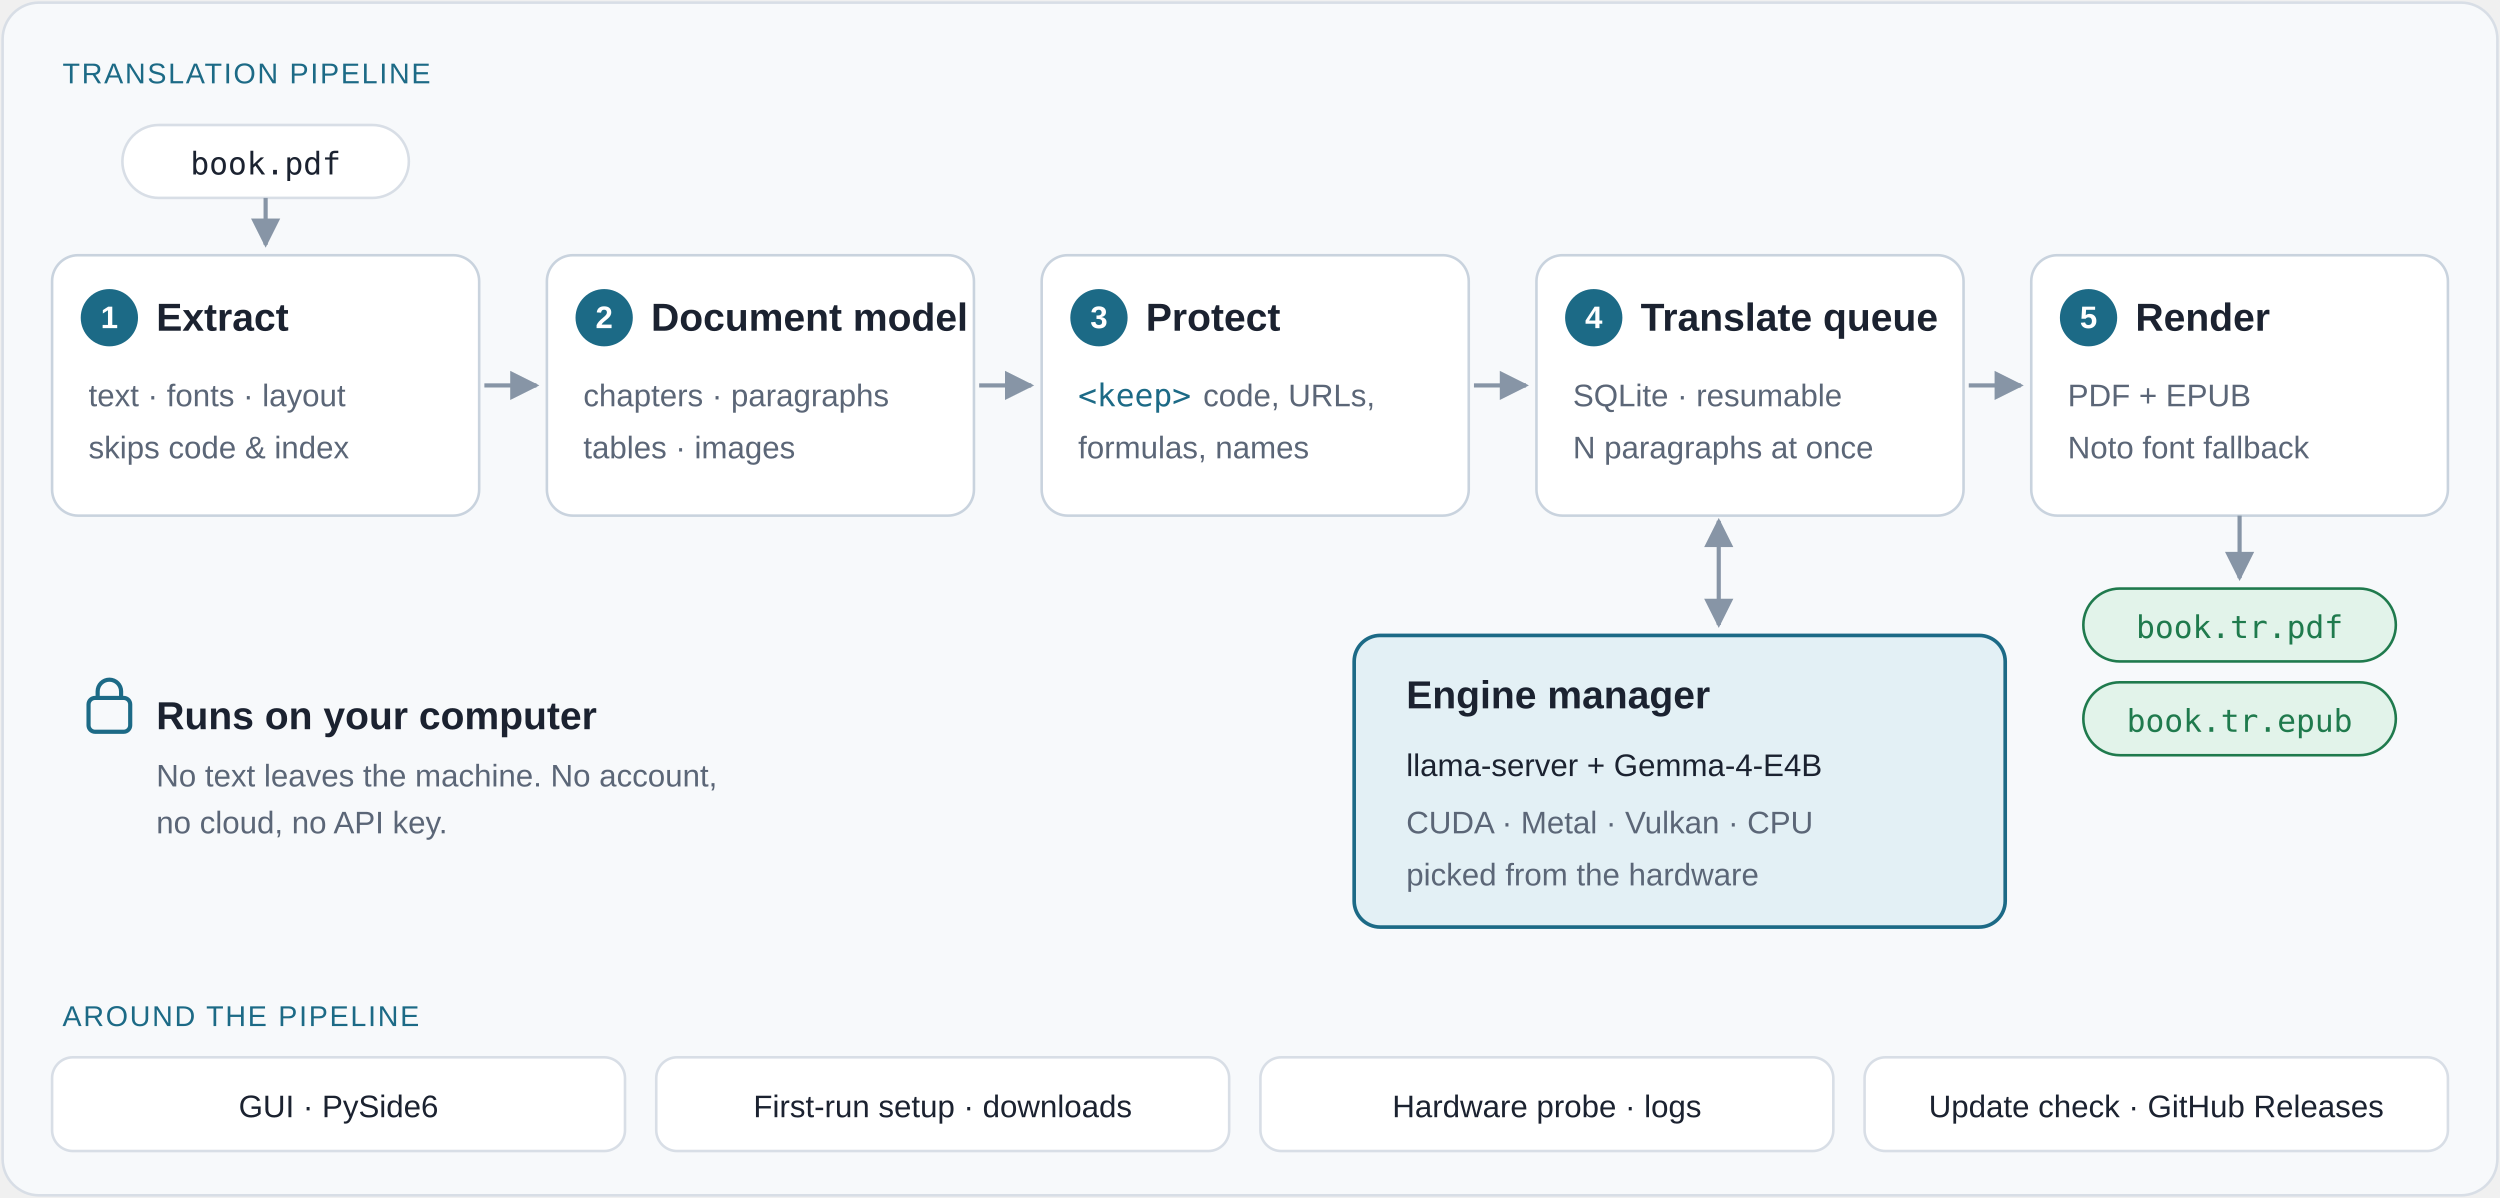
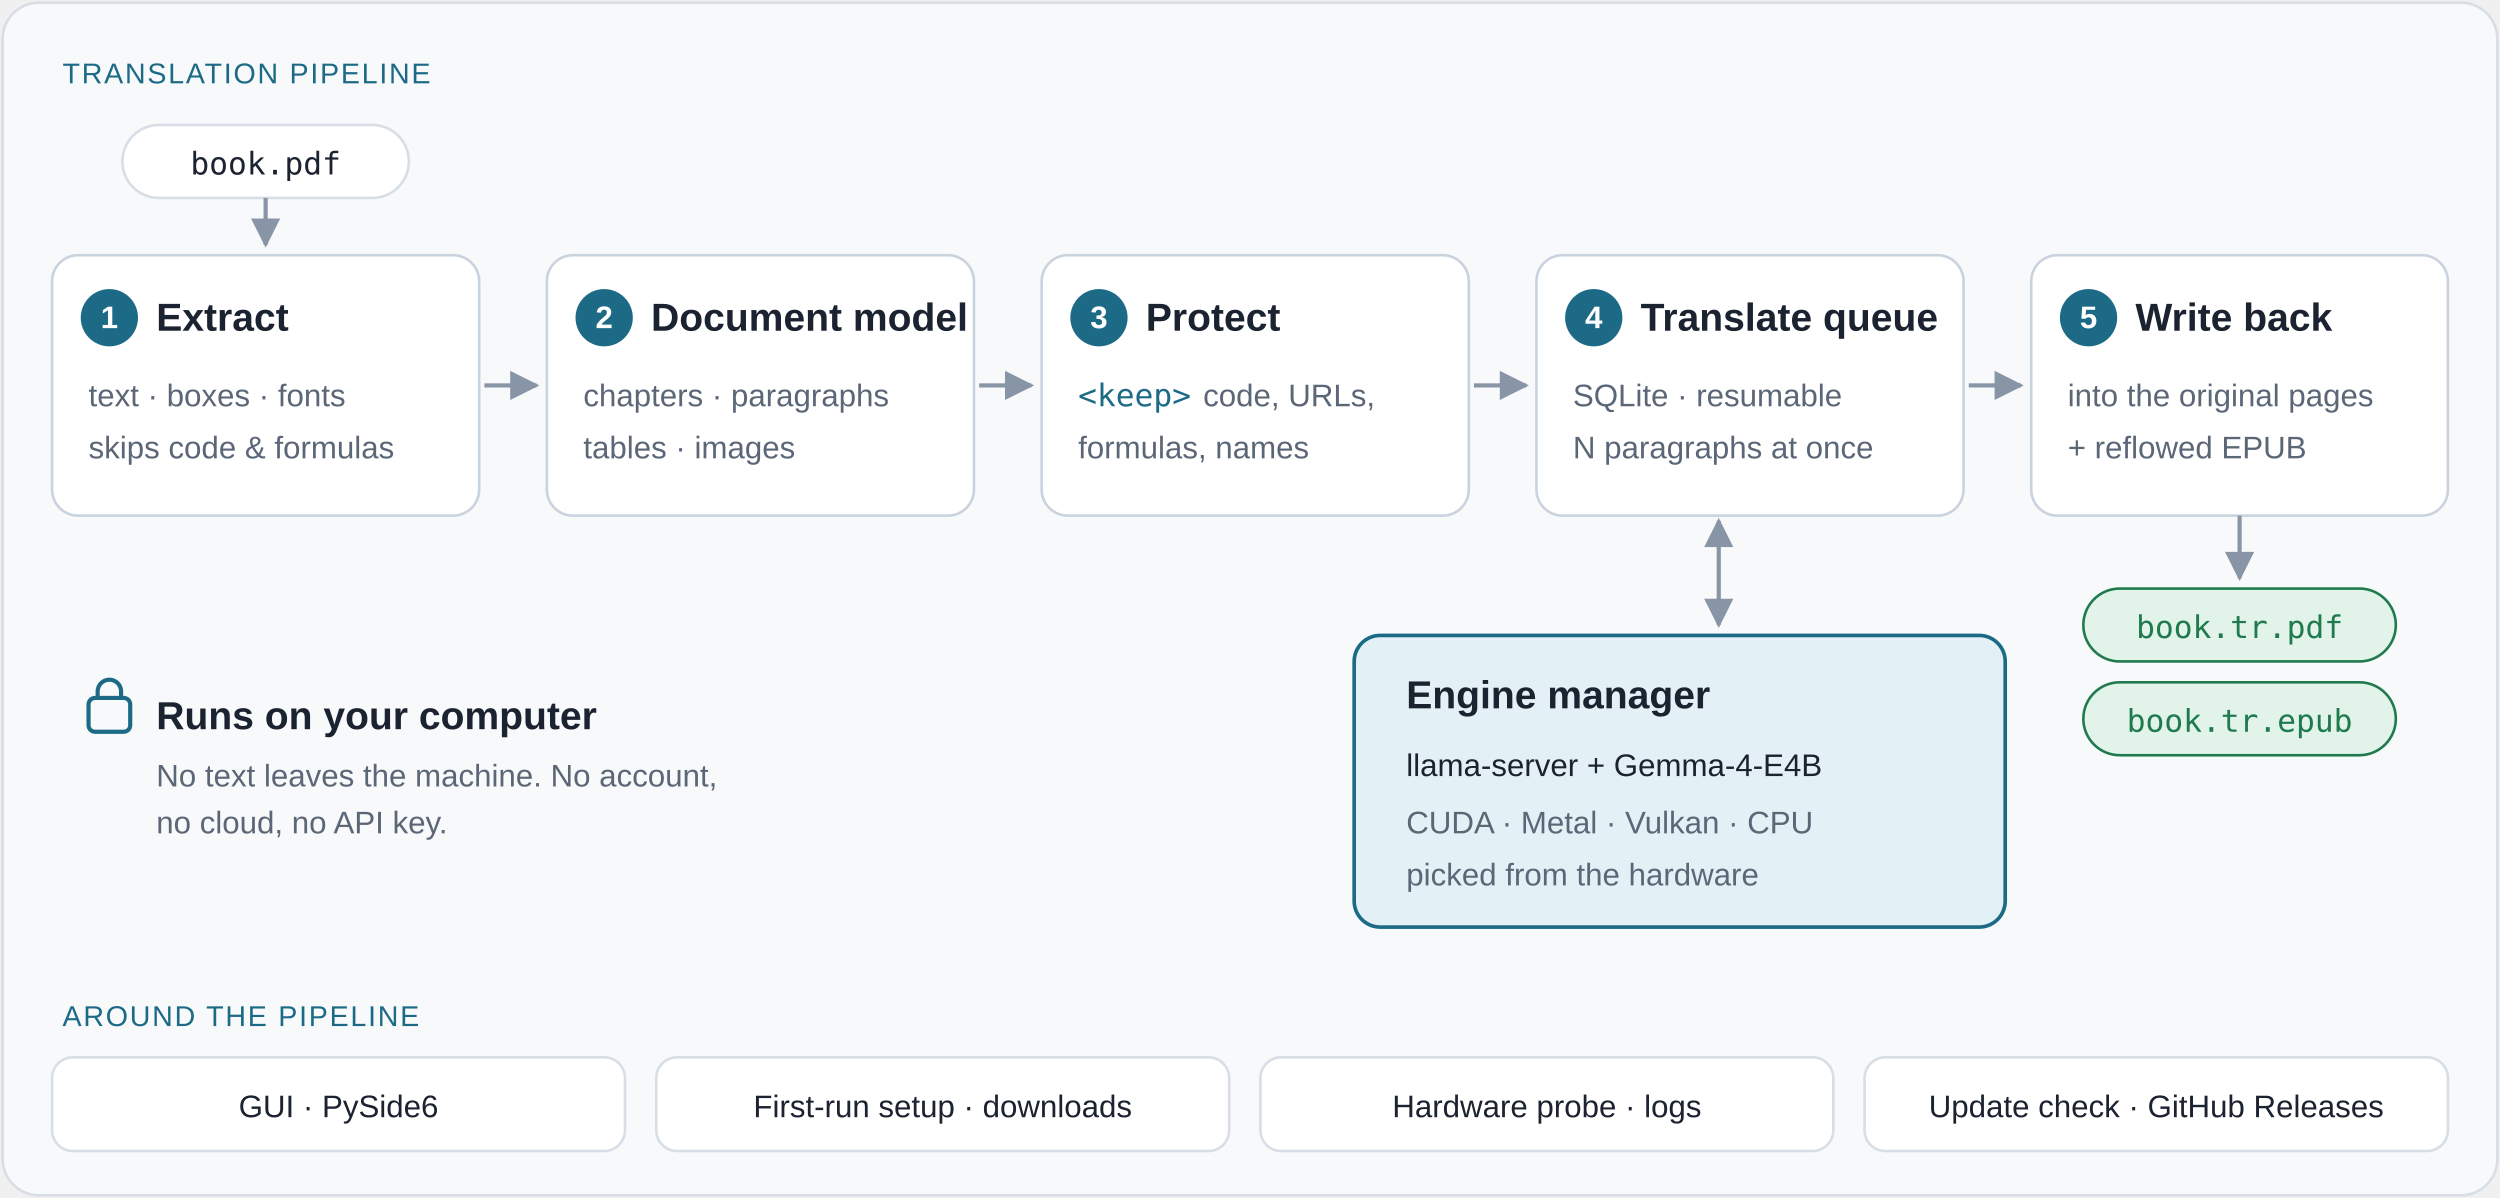
<svg xmlns="http://www.w3.org/2000/svg" viewBox="0 0 960 460" width="960" height="460" role="img" aria-labelledby="t d">
  <style>
    .card{fill:#f7f9fb;stroke:#d8dee6}
    .box{fill:#ffffff;stroke:#c9d3de}
    .hl{fill:#e3f0f5;stroke:#1c6a86}
    .out{fill:#e2f3ea;stroke:#1f7a4d}
    .chip{fill:#ffffff;stroke:#d8dee6}
    .ink{fill:#1b2230}
    .muted{fill:#5b6677}
    .acc{fill:#1c6a86}
    .accs{stroke:#1c6a86}
    .grn{fill:#1f7a4d}
    .line{stroke:#8795a6;fill:none}
    .badge{fill:#1c6a86}
    .badget{fill:#ffffff}
    .arrow{fill:#8795a6}
    text{font-family:"Segoe UI",-apple-system,"Helvetica Neue",Arial,sans-serif}
    .h{font-size:15px;font-weight:600}
    .s{font-size:12px}
    .xs{font-size:11px;letter-spacing:.06em}
    .mono{font-family:Consolas,"SF Mono",Menlo,monospace;font-size:12px}
    @media (prefers-color-scheme:dark){
      .card{fill:#0f141a;stroke:#2a323e}
      .box{fill:#161c24;stroke:#2f3a47}
      .hl{fill:#16303a;stroke:#6cc0dc}
      .out{fill:#15301f;stroke:#6fd3a0}
      .chip{fill:#161c24;stroke:#2a323e}
      .ink{fill:#e4e8ee}
      .muted{fill:#9aa4b4}
      .acc{fill:#6cc0dc}
      .accs{stroke:#6cc0dc}
      .grn{fill:#6fd3a0}
      .line{stroke:#5c6878}
      .badge{fill:#6cc0dc}
      .badget{fill:#0f141a}
      .arrow{fill:#5c6878}
    }
  </style>
  <defs>
    <marker id="a" viewBox="0 0 10 10" refX="9" refY="5" markerWidth="7" markerHeight="7" orient="auto-start-reverse">
      <path d="M0 0L10 5L0 10z" class="arrow" />
    </marker>
  </defs>
  <rect class="card" x="1" y="1" width="958" height="458" rx="14" />
  <text class="xs acc" x="24" y="32">TRANSLATION PIPELINE</text>
  <rect class="chip" x="47" y="48" width="110" height="28" rx="14" />
  <text class="mono ink" x="102" y="67" text-anchor="middle">book.pdf</text>
  <path class="line" d="M102 76V94" stroke-width="1.6" marker-end="url(#a)" />
  <g>
    <rect class="box" x="20" y="98" width="164" height="100" rx="10" />
    <circle class="badge" cx="42" cy="122" r="11" />
    <text class="s badget" x="42" y="126" text-anchor="middle" font-weight="700">1</text>
    <text class="h ink" x="60" y="127">Extract</text>
-     <text class="s muted" x="34" y="156">text · fonts · layout</text>
-     <text class="s muted" x="34" y="176">skips code &amp; index</text>
+     <text class="s muted" x="34" y="156">text · boxes · fonts</text>
+     <text class="s muted" x="34" y="176">skips code &amp; formulas</text>
  </g>
  <path class="line" d="M186 148H206" stroke-width="1.6" marker-end="url(#a)" />
  <g>
    <rect class="box" x="210" y="98" width="164" height="100" rx="10" />
    <circle class="badge" cx="232" cy="122" r="11" />
    <text class="s badget" x="232" y="126" text-anchor="middle" font-weight="700">2</text>
    <text class="h ink" x="250" y="127">Document model</text>
    <text class="s muted" x="224" y="156">chapters · paragraphs</text>
    <text class="s muted" x="224" y="176">tables · images</text>
  </g>
  <path class="line" d="M376 148H396" stroke-width="1.6" marker-end="url(#a)" />
  <g>
    <rect class="box" x="400" y="98" width="164" height="100" rx="10" />
    <circle class="badge" cx="422" cy="122" r="11" />
    <text class="s badget" x="422" y="126" text-anchor="middle" font-weight="700">3</text>
    <text class="h ink" x="440" y="127">Protect</text>
    <text class="mono acc" x="414" y="156">&lt;keep&gt;</text>
    <text class="s muted" x="462" y="156">code, URLs,</text>
    <text class="s muted" x="414" y="176">formulas, names</text>
  </g>
  <path class="line" d="M566 148H586" stroke-width="1.6" marker-end="url(#a)" />
  <g>
    <rect class="box" x="590" y="98" width="164" height="100" rx="10" />
    <circle class="badge" cx="612" cy="122" r="11" />
    <text class="s badget" x="612" y="126" text-anchor="middle" font-weight="700">4</text>
    <text class="h ink" x="630" y="127">Translate queue</text>
    <text class="s muted" x="604" y="156">SQLite · resumable</text>
    <text class="s muted" x="604" y="176">N paragraphs at once</text>
  </g>
  <path class="line" d="M756 148H776" stroke-width="1.6" marker-end="url(#a)" />
  <g>
    <rect class="box" x="780" y="98" width="160" height="100" rx="10" />
    <circle class="badge" cx="802" cy="122" r="11" />
    <text class="s badget" x="802" y="126" text-anchor="middle" font-weight="700">5</text>
-     <text class="h ink" x="820" y="127">Render</text>
-     <text class="s muted" x="794" y="156">PDF + EPUB</text>
-     <text class="s muted" x="794" y="176">Noto font fallback</text>
+     <text class="h ink" x="820" y="127">Write back</text>
+     <text class="s muted" x="794" y="156">into the original pages</text>
+     <text class="s muted" x="794" y="176">+ reflowed EPUB</text>
  </g>
  <path class="line" d="M860 198V222" stroke-width="1.6" marker-end="url(#a)" />
  <rect class="out" x="800" y="226" width="120" height="28" rx="14" />
  <text class="mono grn" x="860" y="245" text-anchor="middle">book.tr.pdf</text>
  <rect class="out" x="800" y="262" width="120" height="28" rx="14" />
  <text class="mono grn" x="860" y="281" text-anchor="middle">book.tr.epub</text>
  <path class="line" d="M660 200V240" stroke-width="1.6" marker-start="url(#a)" marker-end="url(#a)" />
  <rect class="hl" x="520" y="244" width="250" height="112" rx="10" stroke-width="1.4" />
  <text class="h ink" x="540" y="272">Engine manager</text>
  <text class="s ink" x="540" y="298">llama-server + Gemma-4-E4B</text>
  <text class="s muted" x="540" y="320">CUDA · Metal · Vulkan · CPU</text>
  <text class="s muted" x="540" y="340">picked from the hardware</text>
  <g transform="translate(34 262)">
    <rect class="accs" x="0" y="6" width="16" height="13" rx="2.5" fill="none" stroke-width="1.6" />
    <path class="accs" d="M3.5 6V3.5a4.5 4.5 0 0 1 9 0V6" fill="none" stroke-width="1.6" />
  </g>
  <text class="h ink" x="60" y="280">Runs on your computer</text>
  <text class="s muted" x="60" y="302">No text leaves the machine. No account,</text>
  <text class="s muted" x="60" y="320">no cloud, no API key.</text>
  <text class="xs acc" x="24" y="394">AROUND THE PIPELINE</text>
  <rect class="chip" x="20" y="406" width="220" height="36" rx="8" />
  <text class="s ink" x="130" y="429" text-anchor="middle">GUI · PySide6</text>
  <rect class="chip" x="252" y="406" width="220" height="36" rx="8" />
  <text class="s ink" x="362" y="429" text-anchor="middle">First-run setup · downloads</text>
  <rect class="chip" x="484" y="406" width="220" height="36" rx="8" />
  <text class="s ink" x="594" y="429" text-anchor="middle">Hardware probe · logs</text>
  <rect class="chip" x="716" y="406" width="224" height="36" rx="8" />
  <text class="s ink" x="828" y="429" text-anchor="middle">Update check · GitHub Releases</text>
</svg>
